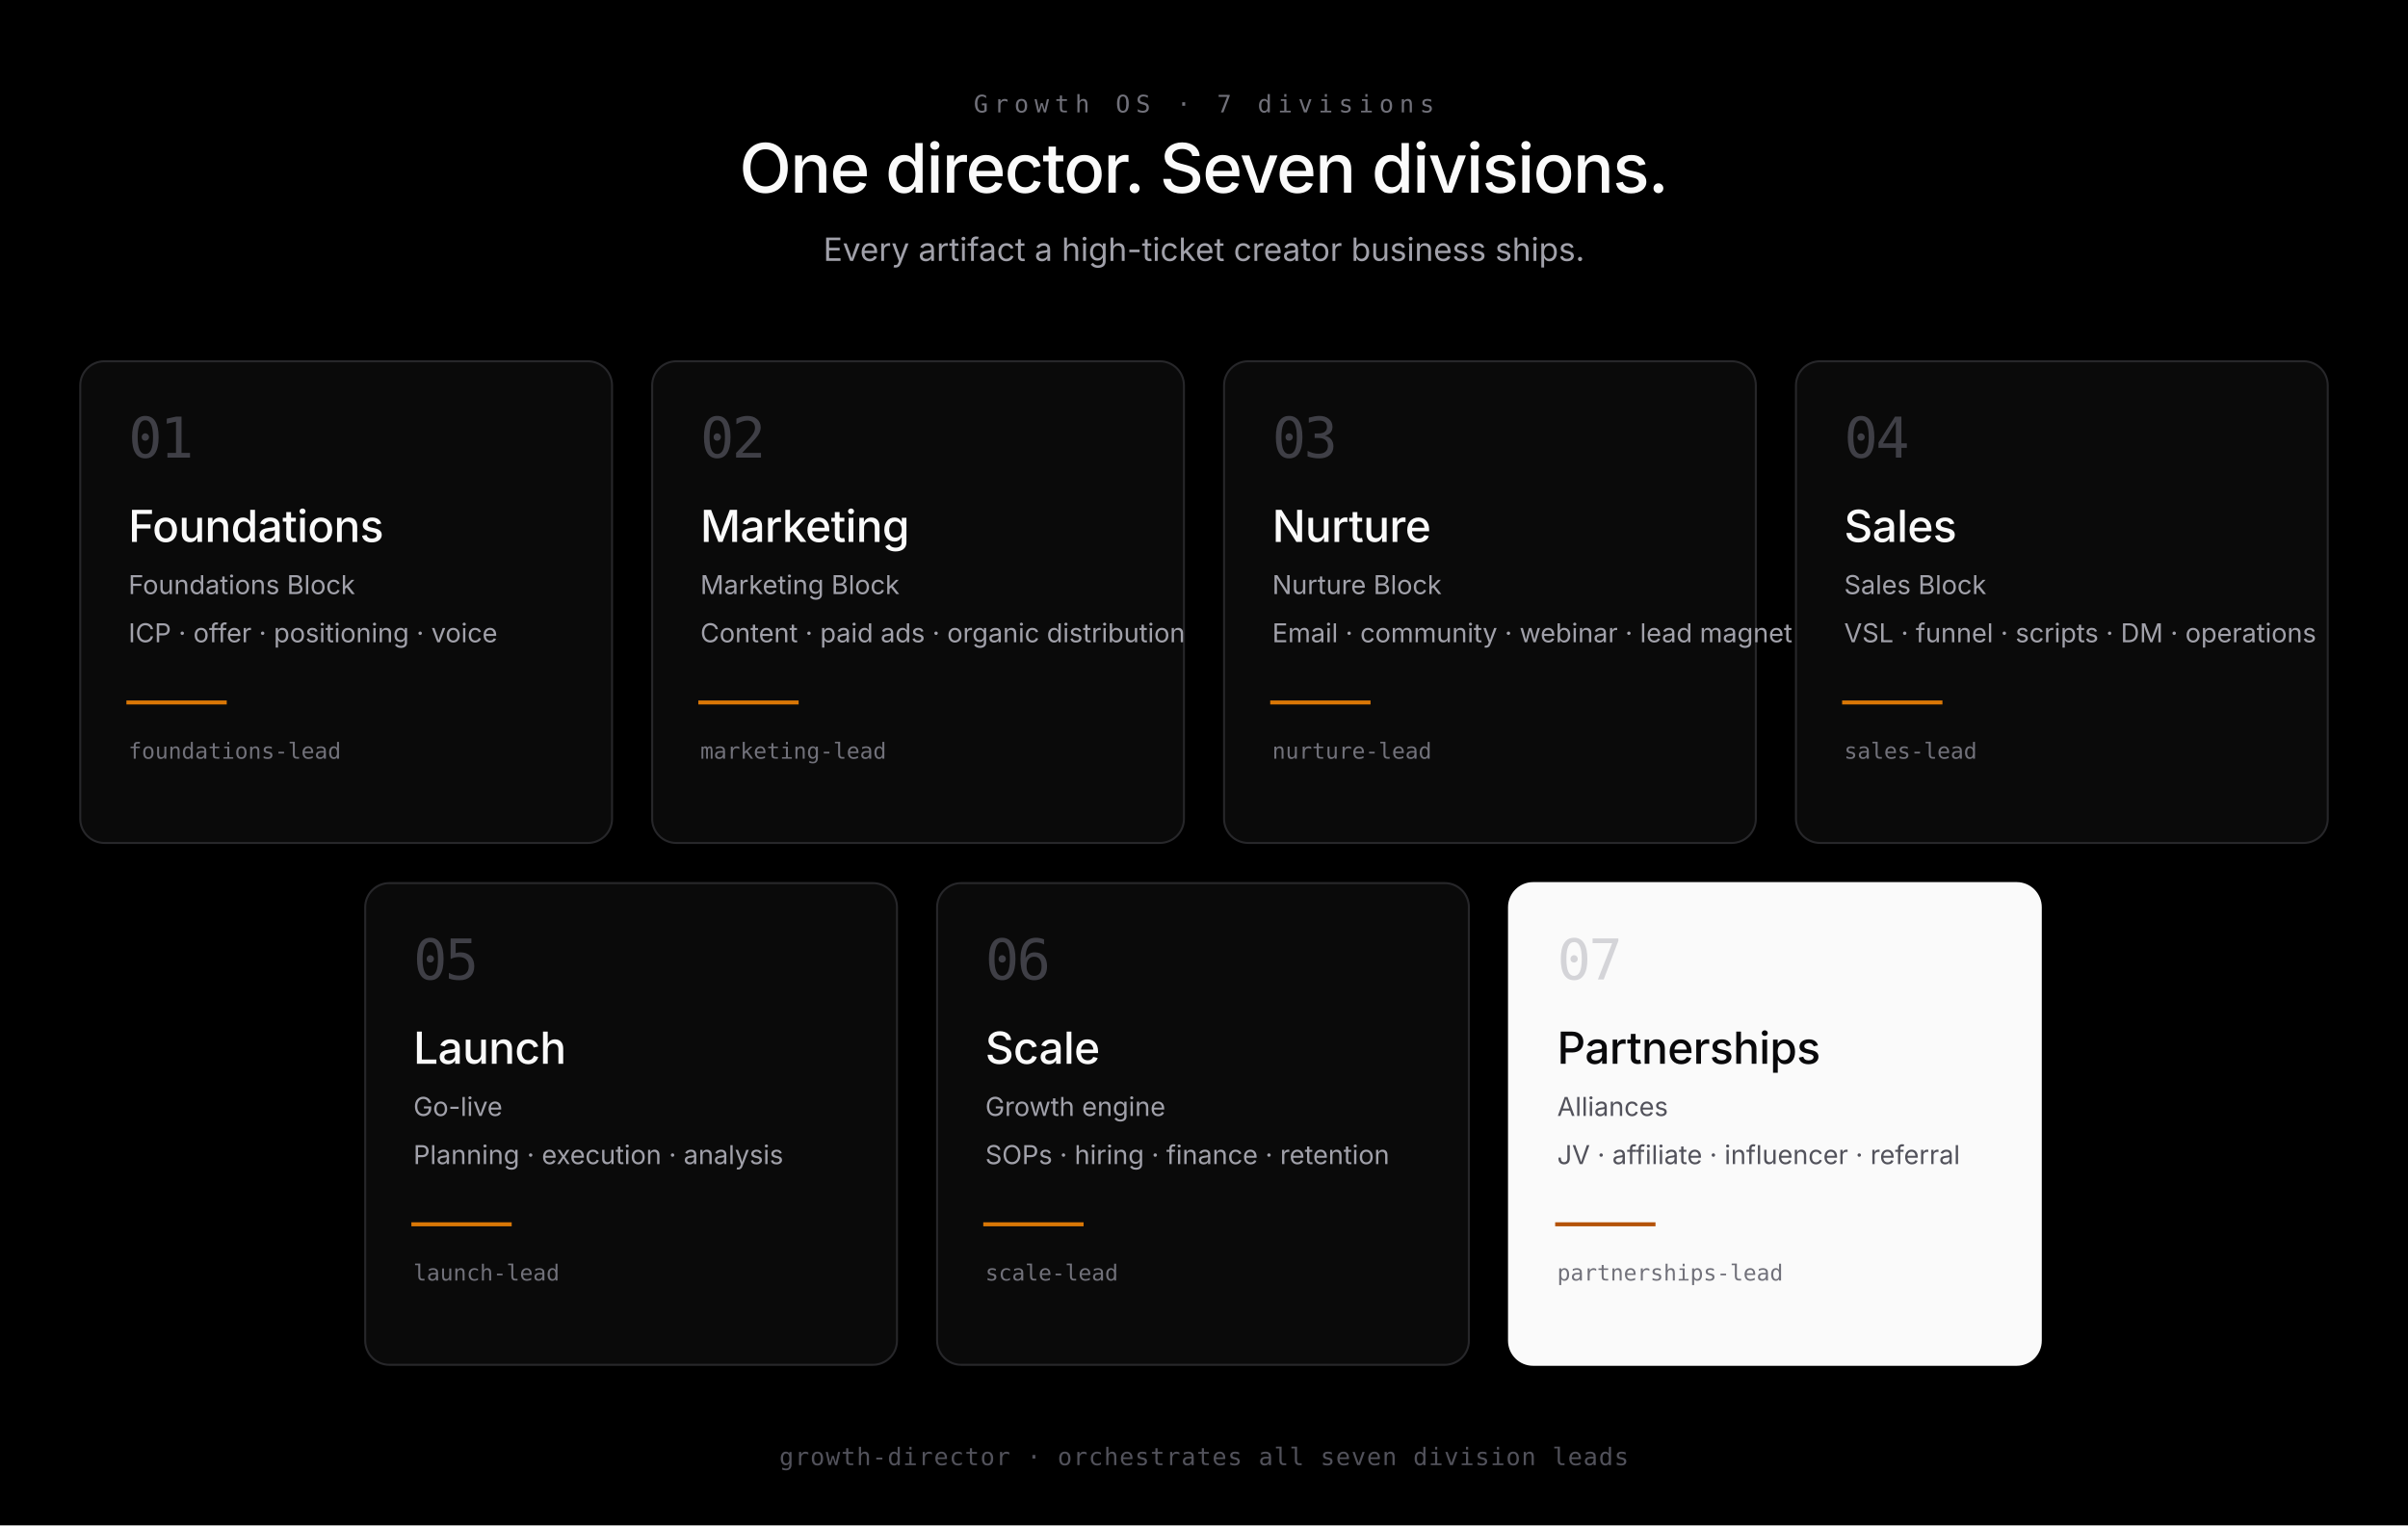
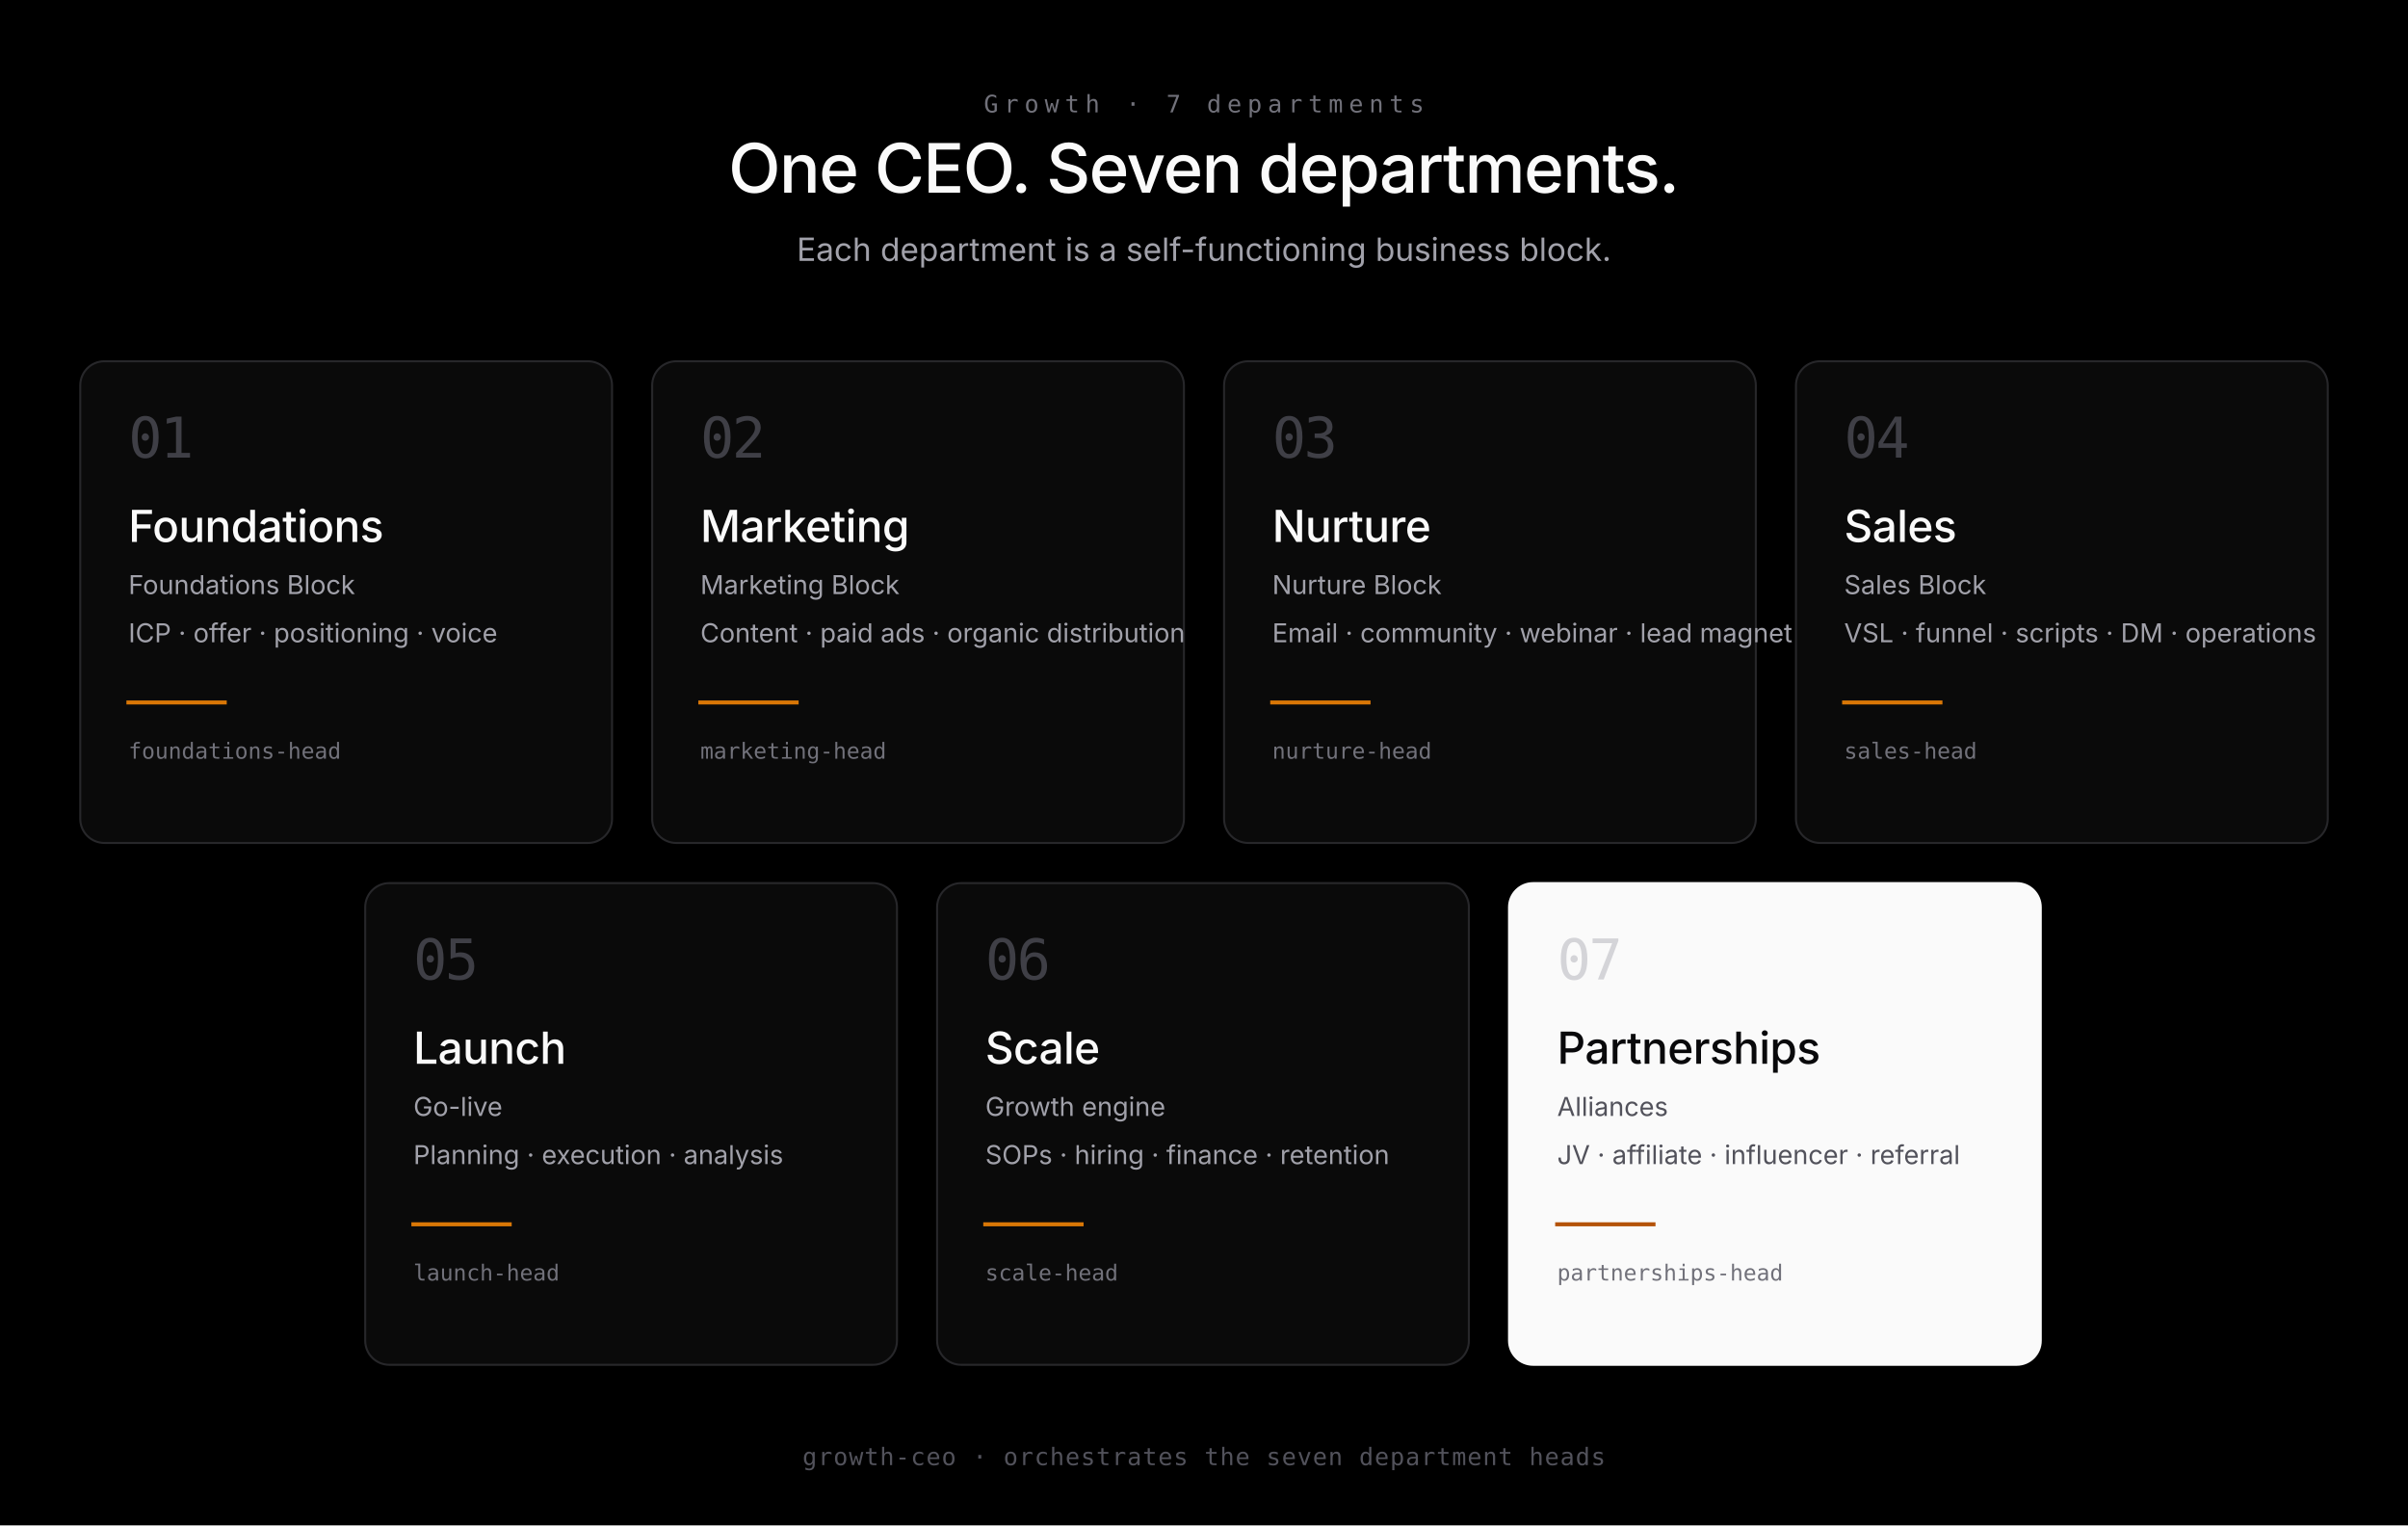
- <svg xmlns="http://www.w3.org/2000/svg" viewBox="0 0 1200 760" width="1200" height="760" role="img" aria-label="The 7 divisions of Growth OS">
+ <svg xmlns="http://www.w3.org/2000/svg" viewBox="0 0 1200 760" width="1200" height="760" role="img" aria-label="The 7 departments of Growth">
  <defs>
    <style>
      .d-label { font-family: "Geist Mono", "JetBrains Mono", "SF Mono", Menlo, Consolas, monospace; font-weight: 500; letter-spacing: 0.24em; text-transform: uppercase; }
      .d-title { font-family: "Geist", "Inter", system-ui, -apple-system, "Segoe UI", Roboto, sans-serif; font-weight: 500; letter-spacing: -0.02em; }
      .d-cell-name { font-family: "Geist", "Inter", system-ui, -apple-system, "Segoe UI", Roboto, sans-serif; font-weight: 500; letter-spacing: -0.01em; }
      .d-cell-role { font-family: "Geist Mono", "JetBrains Mono", "SF Mono", Menlo, Consolas, monospace; font-weight: 400; }
      .d-cell-meta { font-family: "Geist Mono", "JetBrains Mono", "SF Mono", Menlo, Consolas, monospace; font-weight: 400; letter-spacing: 0.04em; }
      .d-sub { font-family: "Geist", "Inter", system-ui, -apple-system, "Segoe UI", Roboto, sans-serif; font-weight: 400; }
      .d-num { font-family: "Geist Mono", "JetBrains Mono", "SF Mono", Menlo, Consolas, monospace; font-weight: 400; letter-spacing: -0.04em; }
    </style>
  </defs>
  <rect width="1200" height="760" fill="#000000" />
-   <text class="d-label" x="600" y="56" font-size="12" fill="#71717a" text-anchor="middle">Growth OS  ·  7 divisions</text>
-   <text class="d-title" x="600" y="96" font-size="34" fill="#fafafa" text-anchor="middle">One director. Seven divisions.</text>
-   <text class="d-sub" x="600" y="130" font-size="16" fill="#a1a1aa" text-anchor="middle">Every artifact a high-ticket creator business ships.</text>
+   <text class="d-label" x="600" y="56" font-size="12" fill="#71717a" text-anchor="middle">Growth  ·  7 departments</text>
+   <text class="d-title" x="600" y="96" font-size="34" fill="#fafafa" text-anchor="middle">One CEO. Seven departments.</text>
+   <text class="d-sub" x="600" y="130" font-size="16" fill="#a1a1aa" text-anchor="middle">Each department is a self-functioning business block.</text>
  <g transform="translate(40 180)">
    <rect x="0" y="0" width="265" height="240" fill="#0a0a0a" stroke="#27272a" stroke-width="1" rx="12" />
    <text class="d-num" x="24" y="48" font-size="28" fill="#3f3f46">01</text>
    <text class="d-cell-name" x="24" y="90" font-size="22" fill="#fafafa">Foundations</text>
    <text class="d-sub" x="24" y="116" font-size="13" fill="#a1a1aa">Foundations Block</text>
    <text class="d-sub" x="24" y="140" font-size="13" fill="#a1a1aa">ICP · offer · positioning · voice</text>
    <line x1="24" y1="170" x2="72" y2="170" stroke="#d97706" stroke-width="2" stroke-linecap="square" />
-     <text class="d-cell-role" x="24" y="198" font-size="11" fill="#71717a">foundations-lead</text>
+     <text class="d-cell-role" x="24" y="198" font-size="11" fill="#71717a">foundations-head</text>
  </g>
  <g transform="translate(325 180)">
    <rect x="0" y="0" width="265" height="240" fill="#0a0a0a" stroke="#27272a" stroke-width="1" rx="12" />
    <text class="d-num" x="24" y="48" font-size="28" fill="#3f3f46">02</text>
    <text class="d-cell-name" x="24" y="90" font-size="22" fill="#fafafa">Marketing</text>
    <text class="d-sub" x="24" y="116" font-size="13" fill="#a1a1aa">Marketing Block</text>
    <text class="d-sub" x="24" y="140" font-size="13" fill="#a1a1aa">Content · paid ads · organic distribution</text>
    <line x1="24" y1="170" x2="72" y2="170" stroke="#d97706" stroke-width="2" stroke-linecap="square" />
-     <text class="d-cell-role" x="24" y="198" font-size="11" fill="#71717a">marketing-lead</text>
+     <text class="d-cell-role" x="24" y="198" font-size="11" fill="#71717a">marketing-head</text>
  </g>
  <g transform="translate(610 180)">
    <rect x="0" y="0" width="265" height="240" fill="#0a0a0a" stroke="#27272a" stroke-width="1" rx="12" />
    <text class="d-num" x="24" y="48" font-size="28" fill="#3f3f46">03</text>
    <text class="d-cell-name" x="24" y="90" font-size="22" fill="#fafafa">Nurture</text>
    <text class="d-sub" x="24" y="116" font-size="13" fill="#a1a1aa">Nurture Block</text>
    <text class="d-sub" x="24" y="140" font-size="13" fill="#a1a1aa">Email · community · webinar · lead magnet</text>
    <line x1="24" y1="170" x2="72" y2="170" stroke="#d97706" stroke-width="2" stroke-linecap="square" />
-     <text class="d-cell-role" x="24" y="198" font-size="11" fill="#71717a">nurture-lead</text>
+     <text class="d-cell-role" x="24" y="198" font-size="11" fill="#71717a">nurture-head</text>
  </g>
  <g transform="translate(895 180)">
    <rect x="0" y="0" width="265" height="240" fill="#0a0a0a" stroke="#27272a" stroke-width="1" rx="12" />
    <text class="d-num" x="24" y="48" font-size="28" fill="#3f3f46">04</text>
    <text class="d-cell-name" x="24" y="90" font-size="22" fill="#fafafa">Sales</text>
    <text class="d-sub" x="24" y="116" font-size="13" fill="#a1a1aa">Sales Block</text>
    <text class="d-sub" x="24" y="140" font-size="13" fill="#a1a1aa">VSL · funnel · scripts · DM · operations</text>
    <line x1="24" y1="170" x2="72" y2="170" stroke="#d97706" stroke-width="2" stroke-linecap="square" />
-     <text class="d-cell-role" x="24" y="198" font-size="11" fill="#71717a">sales-lead</text>
+     <text class="d-cell-role" x="24" y="198" font-size="11" fill="#71717a">sales-head</text>
  </g>
  <g transform="translate(182 440)">
    <rect x="0" y="0" width="265" height="240" fill="#0a0a0a" stroke="#27272a" stroke-width="1" rx="12" />
    <text class="d-num" x="24" y="48" font-size="28" fill="#3f3f46">05</text>
    <text class="d-cell-name" x="24" y="90" font-size="22" fill="#fafafa">Launch</text>
    <text class="d-sub" x="24" y="116" font-size="13" fill="#a1a1aa">Go-live</text>
    <text class="d-sub" x="24" y="140" font-size="13" fill="#a1a1aa">Planning · execution · analysis</text>
    <line x1="24" y1="170" x2="72" y2="170" stroke="#d97706" stroke-width="2" stroke-linecap="square" />
-     <text class="d-cell-role" x="24" y="198" font-size="11" fill="#71717a">launch-lead</text>
+     <text class="d-cell-role" x="24" y="198" font-size="11" fill="#71717a">launch-head</text>
  </g>
  <g transform="translate(467 440)">
    <rect x="0" y="0" width="265" height="240" fill="#0a0a0a" stroke="#27272a" stroke-width="1" rx="12" />
    <text class="d-num" x="24" y="48" font-size="28" fill="#3f3f46">06</text>
    <text class="d-cell-name" x="24" y="90" font-size="22" fill="#fafafa">Scale</text>
    <text class="d-sub" x="24" y="116" font-size="13" fill="#a1a1aa">Growth engine</text>
    <text class="d-sub" x="24" y="140" font-size="13" fill="#a1a1aa">SOPs · hiring · finance · retention</text>
    <line x1="24" y1="170" x2="72" y2="170" stroke="#d97706" stroke-width="2" stroke-linecap="square" />
-     <text class="d-cell-role" x="24" y="198" font-size="11" fill="#71717a">scale-lead</text>
+     <text class="d-cell-role" x="24" y="198" font-size="11" fill="#71717a">scale-head</text>
  </g>
  <g transform="translate(752 440)">
    <rect x="0" y="0" width="265" height="240" fill="#fafafa" stroke="#fafafa" stroke-width="1" rx="12" />
    <text class="d-num" x="24" y="48" font-size="28" fill="#d4d4d8">07</text>
    <text class="d-cell-name" x="24" y="90" font-size="22" fill="#09090b">Partnerships</text>
    <text class="d-sub" x="24" y="116" font-size="13" fill="#52525b">Alliances</text>
    <text class="d-sub" x="24" y="140" font-size="13" fill="#52525b">JV · affiliate · influencer · referral</text>
    <line x1="24" y1="170" x2="72" y2="170" stroke="#b45309" stroke-width="2" stroke-linecap="square" />
-     <text class="d-cell-role" x="24" y="198" font-size="11" fill="#71717a">partnerships-lead</text>
+     <text class="d-cell-role" x="24" y="198" font-size="11" fill="#71717a">partnerships-head</text>
  </g>
  <g transform="translate(600 730)">
-     <text class="d-cell-meta" x="0" y="0" font-size="12" fill="#52525b" text-anchor="middle">growth-director  ·  orchestrates all seven division leads</text>
+     <text class="d-cell-meta" x="0" y="0" font-size="12" fill="#52525b" text-anchor="middle">growth-ceo  ·  orchestrates the seven department heads</text>
  </g>
</svg>
